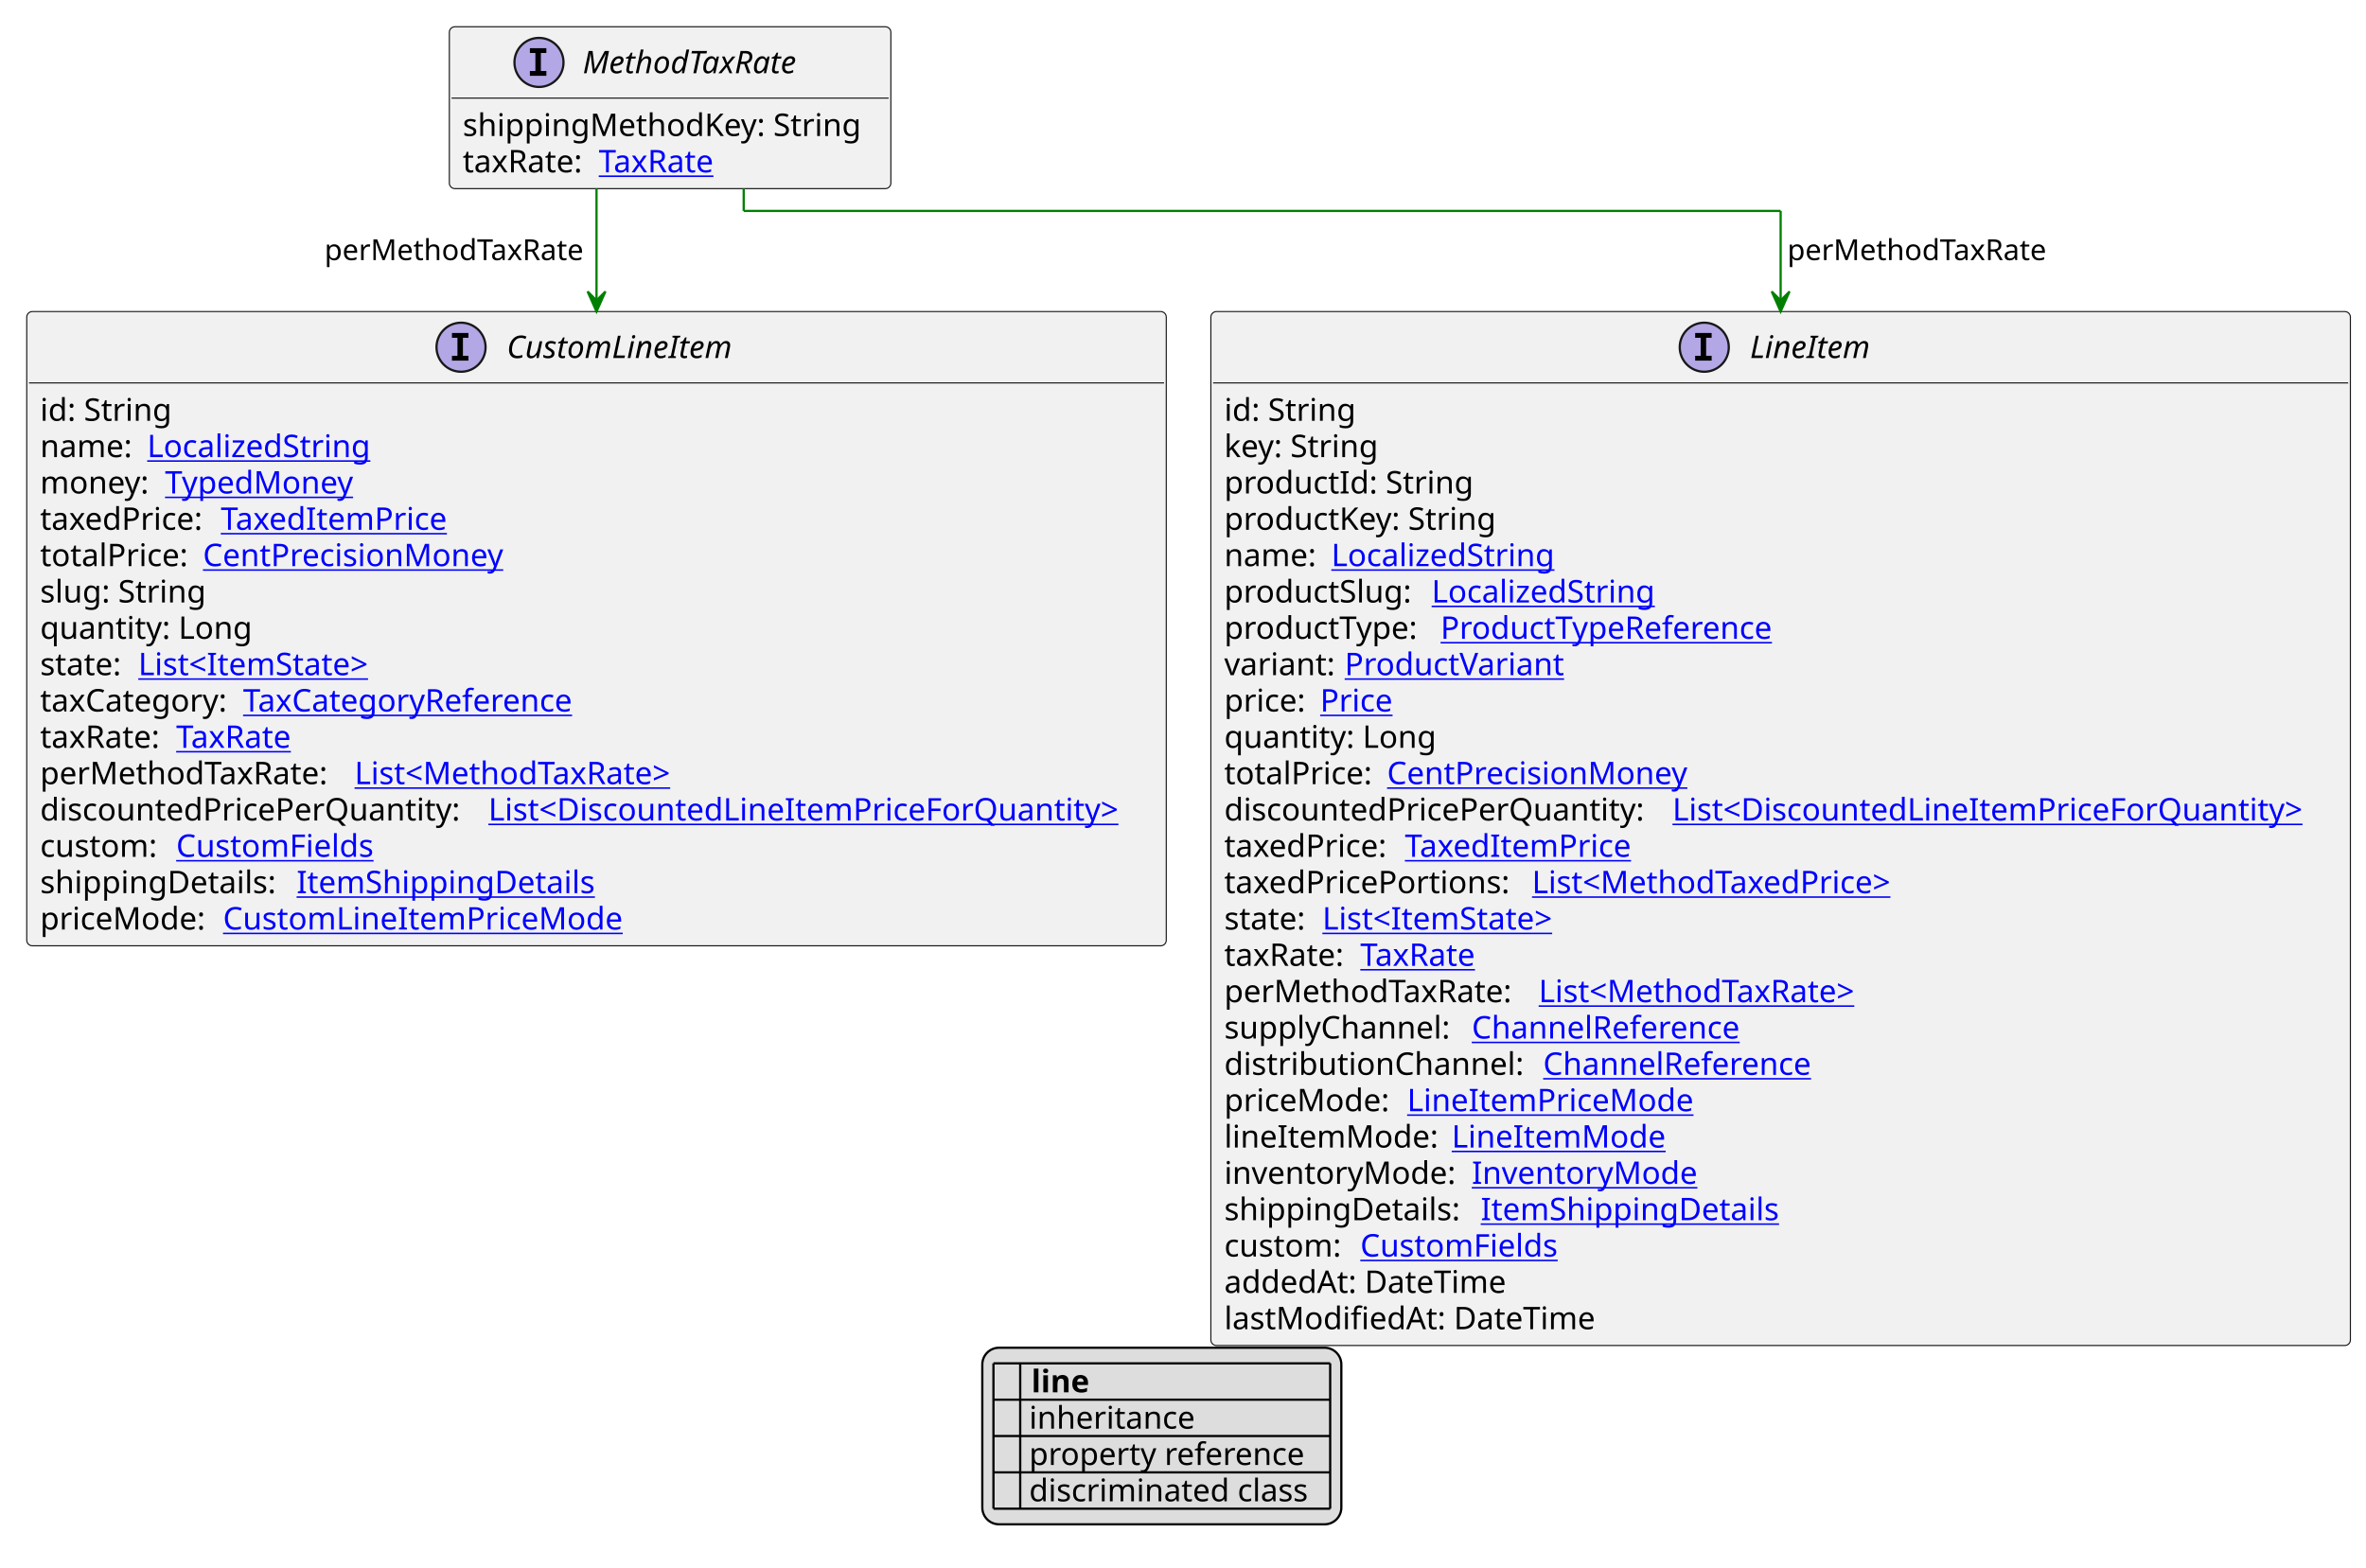
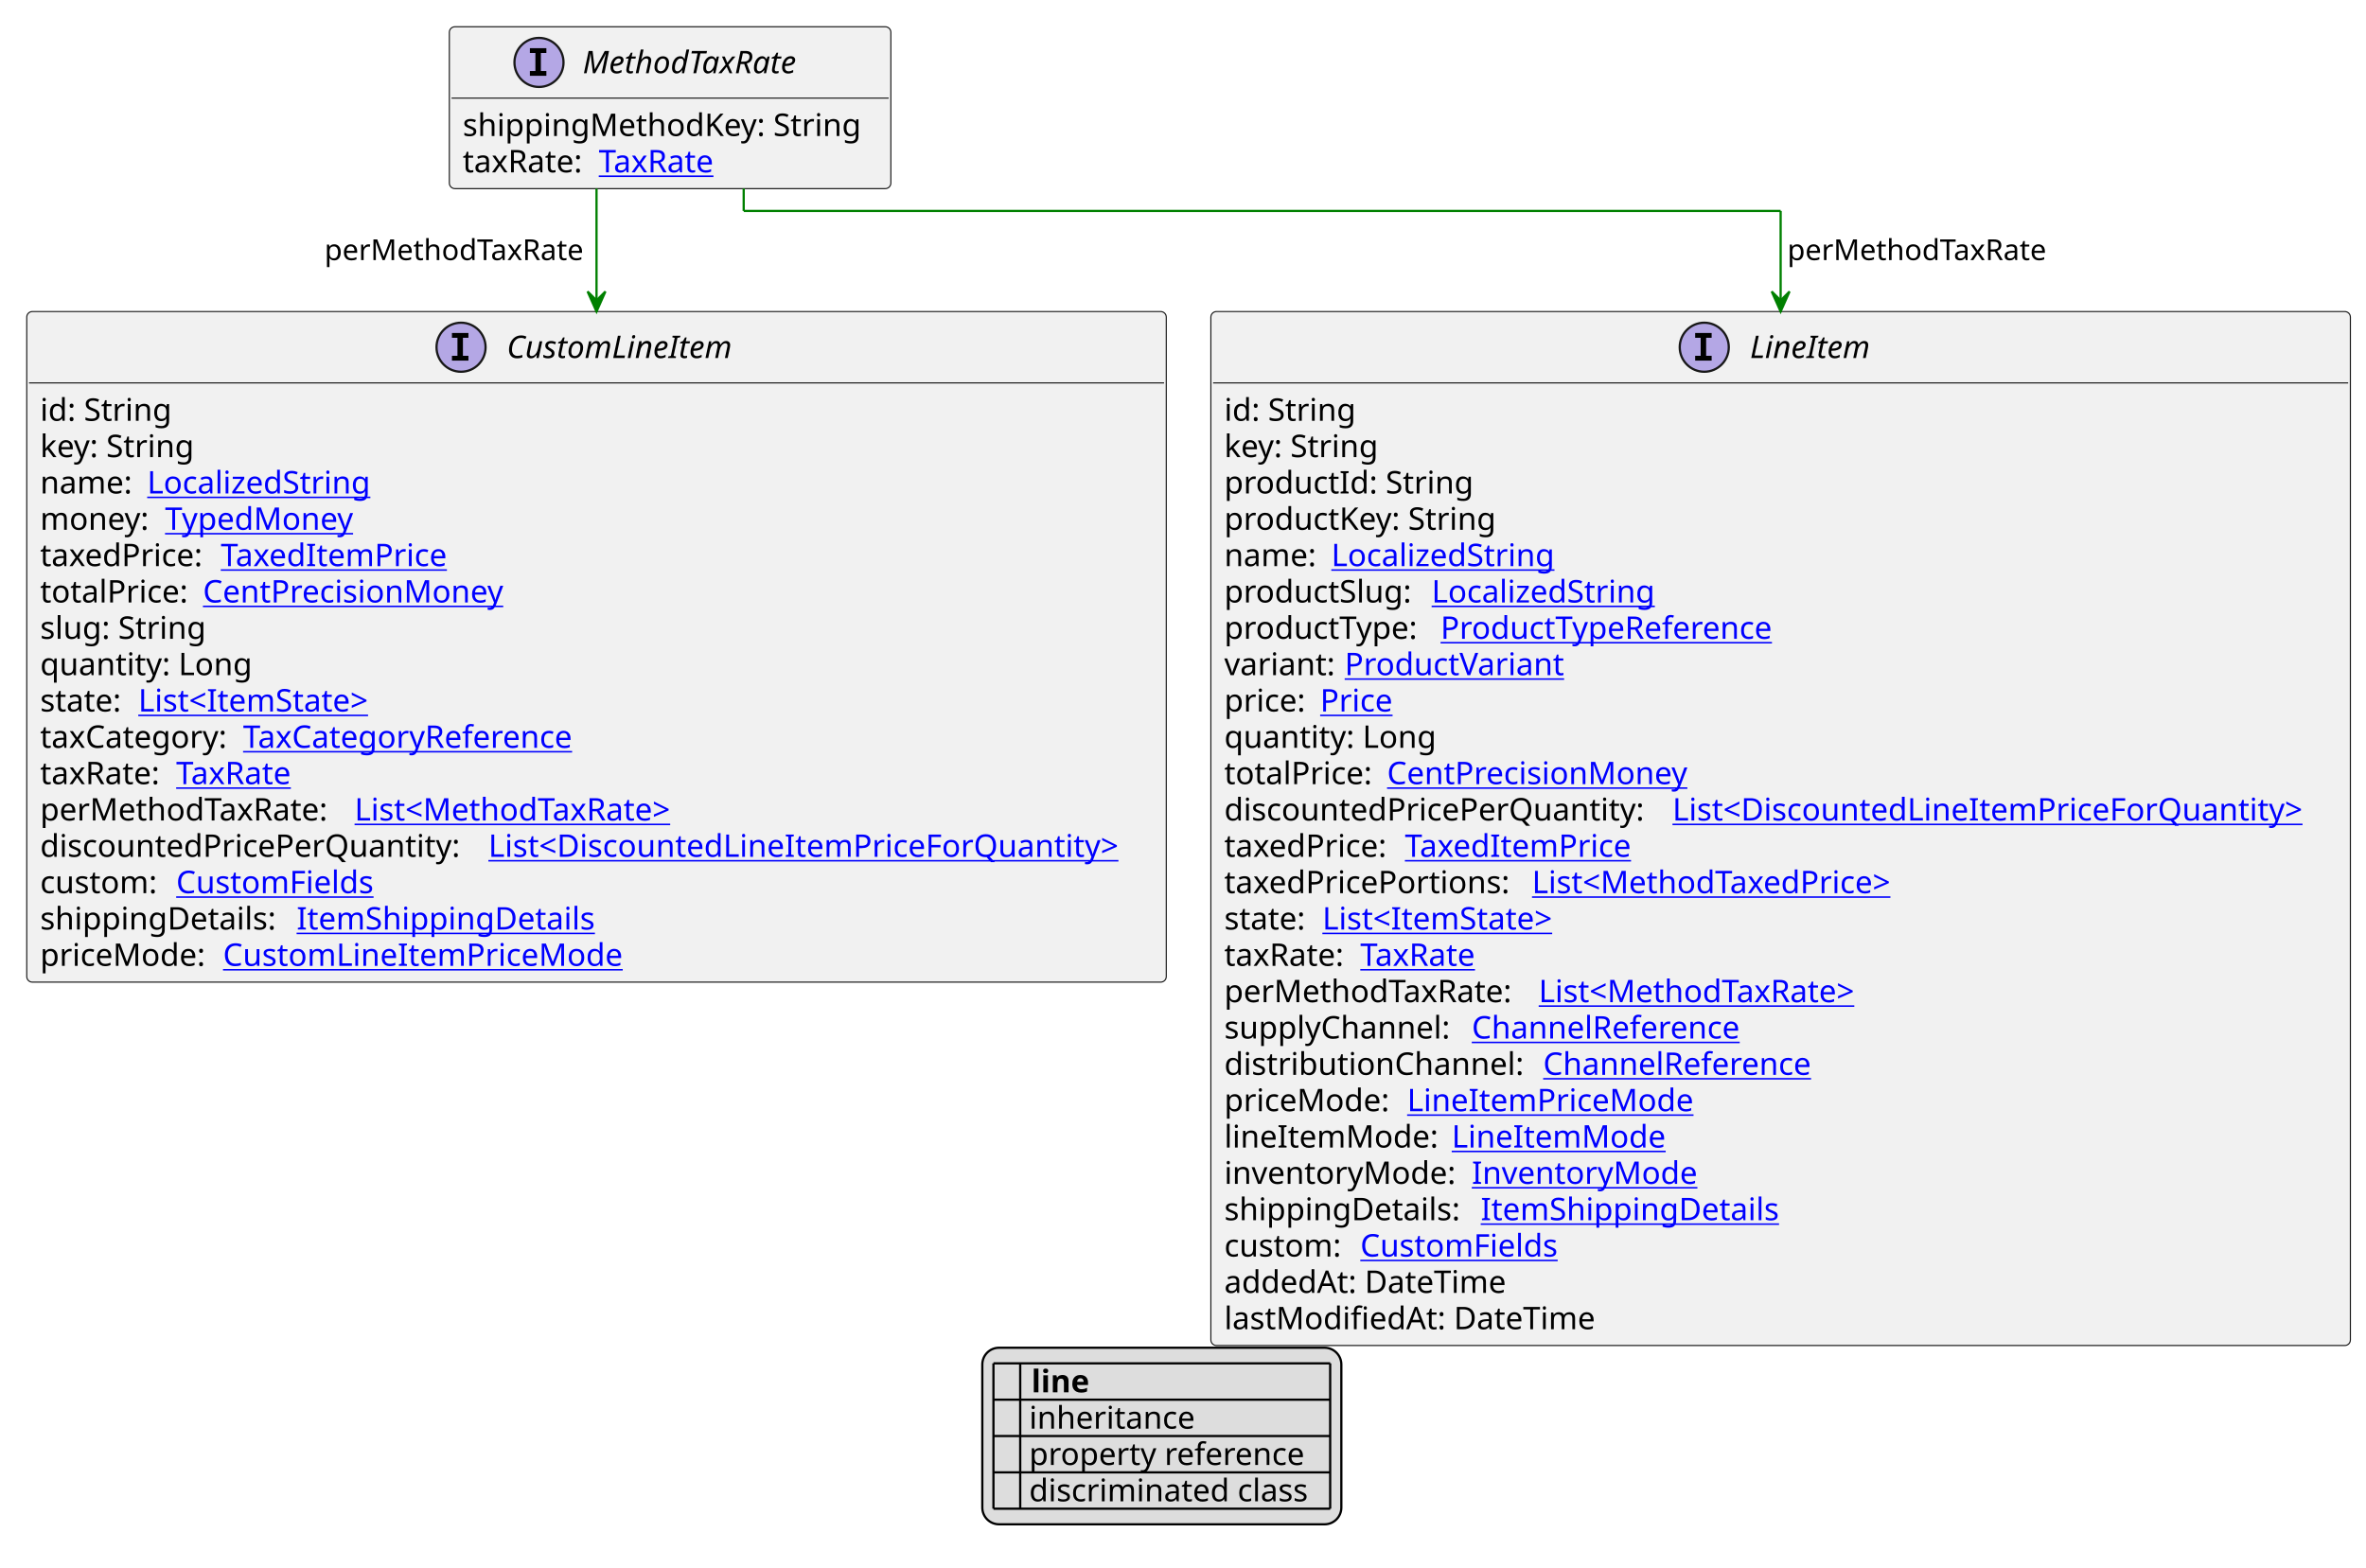
<svg xmlns="http://www.w3.org/2000/svg" xmlns:xlink="http://www.w3.org/1999/xlink" contentStyleType="text/css" height="703px" preserveAspectRatio="none" style="width:1061px;height:703px;background:#FFFFFF;" version="1.1" viewBox="0 0 1061 703" width="1061px" zoomAndPan="magnify">
  <defs>
-     <filter height="1" id="b1mpwfifm4gpii0" width="1" x="0" y="0">
+     <filter height="1" id="brxa9oxy48fmz0" width="1" x="0" y="0">
      <feFlood flood-color="#000000" result="flood" />
      <feComposite in="SourceGraphic" in2="flood" operator="over" />
    </filter>
-     <filter height="1" id="b1mpwfifm4gpii1" width="1" x="0" y="0">
+     <filter height="1" id="brxa9oxy48fmz1" width="1" x="0" y="0">
      <feFlood flood-color="#008000" result="flood" />
      <feComposite in="SourceGraphic" in2="flood" operator="over" />
    </filter>
-     <filter height="1" id="b1mpwfifm4gpii2" width="1" x="0" y="0">
+     <filter height="1" id="brxa9oxy48fmz2" width="1" x="0" y="0">
      <feFlood flood-color="#0000FF" result="flood" />
      <feComposite in="SourceGraphic" in2="flood" operator="over" />
    </filter>
  </defs>
  <g>
    <a href="MethodTaxRate.svg" target="_top" title="MethodTaxRate.svg" xlink:actuate="onRequest" xlink:href="MethodTaxRate.svg" xlink:show="new" xlink:title="MethodTaxRate.svg" xlink:type="simple">
      <g id="elem_MethodTaxRate">
        <rect codeLine="10" fill="#F1F1F1" height="72.594" id="MethodTaxRate" rx="2.5" ry="2.5" style="stroke:#181818;stroke-width:0.5;" width="198" x="201.5" y="12" />
        <ellipse cx="241.7" cy="28" fill="#B4A7E5" rx="11" ry="11" style="stroke:#181818;stroke-width:1.0;" />
        <path d="M237.622,23.766 L237.622,21.609 L245.012,21.609 L245.012,23.766 L242.544,23.766 L242.544,31.844 L245.012,31.844 L245.012,34 L237.622,34 L237.622,31.844 L240.091,31.844 L240.091,23.766 L237.622,23.766 Z " fill="#000000" />
        <text fill="#000000" font-family="sans-serif" font-size="14" font-style="italic" lengthAdjust="spacing" textLength="110" x="261.3" y="32.847">MethodTaxRate</text>
        <line style="stroke:#181818;stroke-width:0.5;" x1="202.5" x2="398.5" y1="44" y2="44" />
        <text fill="#000000" font-family="sans-serif" font-size="14" lengthAdjust="spacing" textLength="186" x="207.5" y="60.995">shippingMethodKey: String</text>
        <text fill="#000000" font-family="sans-serif" font-size="14" lengthAdjust="spacing" textLength="57" x="207.5" y="77.292">taxRate:</text>
        <a href="TaxRate.svg" target="_top" title="TaxRate.svg" xlink:actuate="onRequest" xlink:href="TaxRate.svg" xlink:show="new" xlink:title="TaxRate.svg" xlink:type="simple">
          <text fill="#0000FF" font-family="sans-serif" font-size="14" lengthAdjust="spacing" text-decoration="underline" textLength="56" x="268.5" y="77.292">TaxRate</text>
        </a>
      </g>
    </a>
    <a href="CustomLineItem.svg" target="_top" title="CustomLineItem.svg" xlink:actuate="onRequest" xlink:href="CustomLineItem.svg" xlink:show="new" xlink:title="CustomLineItem.svg" xlink:type="simple">
      <g id="elem_CustomLineItem">
-         <rect codeLine="17" fill="#F1F1F1" height="284.453" id="CustomLineItem" rx="2.5" ry="2.5" style="stroke:#181818;stroke-width:0.5;" width="511" x="12" y="139.727" />
+         <rect codeLine="17" fill="#F1F1F1" height="300.75" id="CustomLineItem" rx="2.5" ry="2.5" style="stroke:#181818;stroke-width:0.5;" width="511" x="12" y="139.727" />
        <ellipse cx="206.75" cy="155.727" fill="#B4A7E5" rx="11" ry="11" style="stroke:#181818;stroke-width:1.0;" />
        <path d="M202.672,151.492 L202.672,149.336 L210.062,149.336 L210.062,151.492 L207.594,151.492 L207.594,159.57 L210.062,159.57 L210.062,161.727 L202.672,161.727 L202.672,159.57 L205.141,159.57 L205.141,151.492 L202.672,151.492 Z " fill="#000000" />
        <text fill="#000000" font-family="sans-serif" font-size="14" font-style="italic" lengthAdjust="spacing" textLength="113" x="227.25" y="160.573">CustomLineItem</text>
        <line style="stroke:#181818;stroke-width:0.5;" x1="13" x2="522" y1="171.727" y2="171.727" />
        <text fill="#000000" font-family="sans-serif" font-size="14" lengthAdjust="spacing" textLength="61" x="18" y="188.722">id: String</text>
-         <text fill="#000000" font-family="sans-serif" font-size="14" lengthAdjust="spacing" textLength="44" x="18" y="205.019">name:</text>
+         <text fill="#000000" font-family="sans-serif" font-size="14" lengthAdjust="spacing" textLength="73" x="18" y="205.019">key: String</text>
+         <text fill="#000000" font-family="sans-serif" font-size="14" lengthAdjust="spacing" textLength="44" x="18" y="221.315">name:</text>
        <a href="LocalizedString.svg" target="_top" title="LocalizedString.svg" xlink:actuate="onRequest" xlink:href="LocalizedString.svg" xlink:show="new" xlink:title="LocalizedString.svg" xlink:type="simple">
-           <text fill="#0000FF" font-family="sans-serif" font-size="14" lengthAdjust="spacing" text-decoration="underline" textLength="104" x="66" y="205.019">LocalizedString</text>
-         </a>
-         <text fill="#000000" font-family="sans-serif" font-size="14" lengthAdjust="spacing" textLength="52" x="18" y="221.315">money:</text>
+           <text fill="#0000FF" font-family="sans-serif" font-size="14" lengthAdjust="spacing" text-decoration="underline" textLength="104" x="66" y="221.315">LocalizedString</text>
+         </a>
+         <text fill="#000000" font-family="sans-serif" font-size="14" lengthAdjust="spacing" textLength="52" x="18" y="237.612">money:</text>
        <a href="TypedMoney.svg" target="_top" title="TypedMoney.svg" xlink:actuate="onRequest" xlink:href="TypedMoney.svg" xlink:show="new" xlink:title="TypedMoney.svg" xlink:type="simple">
-           <text fill="#0000FF" font-family="sans-serif" font-size="14" lengthAdjust="spacing" text-decoration="underline" textLength="89" x="74" y="221.315">TypedMoney</text>
-         </a>
-         <text fill="#000000" font-family="sans-serif" font-size="14" lengthAdjust="spacing" textLength="77" x="18" y="237.612">taxedPrice:</text>
+           <text fill="#0000FF" font-family="sans-serif" font-size="14" lengthAdjust="spacing" text-decoration="underline" textLength="89" x="74" y="237.612">TypedMoney</text>
+         </a>
+         <text fill="#000000" font-family="sans-serif" font-size="14" lengthAdjust="spacing" textLength="77" x="18" y="253.909">taxedPrice:</text>
        <a href="TaxedItemPrice.svg" target="_top" title="TaxedItemPrice.svg" xlink:actuate="onRequest" xlink:href="TaxedItemPrice.svg" xlink:show="new" xlink:title="TaxedItemPrice.svg" xlink:type="simple">
-           <text fill="#0000FF" font-family="sans-serif" font-size="14" lengthAdjust="spacing" text-decoration="underline" textLength="106" x="99" y="237.612">TaxedItemPrice</text>
-         </a>
-         <text fill="#000000" font-family="sans-serif" font-size="14" lengthAdjust="spacing" textLength="69" x="18" y="253.909">totalPrice:</text>
+           <text fill="#0000FF" font-family="sans-serif" font-size="14" lengthAdjust="spacing" text-decoration="underline" textLength="106" x="99" y="253.909">TaxedItemPrice</text>
+         </a>
+         <text fill="#000000" font-family="sans-serif" font-size="14" lengthAdjust="spacing" textLength="69" x="18" y="270.206">totalPrice:</text>
        <a href="CentPrecisionMoney.svg" target="_top" title="CentPrecisionMoney.svg" xlink:actuate="onRequest" xlink:href="CentPrecisionMoney.svg" xlink:show="new" xlink:title="CentPrecisionMoney.svg" xlink:type="simple">
-           <text fill="#0000FF" font-family="sans-serif" font-size="14" lengthAdjust="spacing" text-decoration="underline" textLength="142" x="91" y="253.909">CentPrecisionMoney</text>
-         </a>
-         <text fill="#000000" font-family="sans-serif" font-size="14" lengthAdjust="spacing" textLength="78" x="18" y="270.206">slug: String</text>
-         <text fill="#000000" font-family="sans-serif" font-size="14" lengthAdjust="spacing" textLength="98" x="18" y="286.503">quantity: Long</text>
-         <text fill="#000000" font-family="sans-serif" font-size="14" lengthAdjust="spacing" textLength="40" x="18" y="302.8">state:</text>
+           <text fill="#0000FF" font-family="sans-serif" font-size="14" lengthAdjust="spacing" text-decoration="underline" textLength="142" x="91" y="270.206">CentPrecisionMoney</text>
+         </a>
+         <text fill="#000000" font-family="sans-serif" font-size="14" lengthAdjust="spacing" textLength="78" x="18" y="286.503">slug: String</text>
+         <text fill="#000000" font-family="sans-serif" font-size="14" lengthAdjust="spacing" textLength="98" x="18" y="302.8">quantity: Long</text>
+         <text fill="#000000" font-family="sans-serif" font-size="14" lengthAdjust="spacing" textLength="40" x="18" y="319.097">state:</text>
        <a href="ItemState.svg" target="_top" title="ItemState.svg" xlink:actuate="onRequest" xlink:href="ItemState.svg" xlink:show="new" xlink:title="ItemState.svg" xlink:type="simple">
-           <text fill="#0000FF" font-family="sans-serif" font-size="14" lengthAdjust="spacing" text-decoration="underline" textLength="113" x="62" y="302.8">List&lt;ItemState&gt;</text>
-         </a>
-         <text fill="#000000" font-family="sans-serif" font-size="14" lengthAdjust="spacing" textLength="87" x="18" y="319.097">taxCategory:</text>
+           <text fill="#0000FF" font-family="sans-serif" font-size="14" lengthAdjust="spacing" text-decoration="underline" textLength="113" x="62" y="319.097">List&lt;ItemState&gt;</text>
+         </a>
+         <text fill="#000000" font-family="sans-serif" font-size="14" lengthAdjust="spacing" textLength="87" x="18" y="335.394">taxCategory:</text>
        <a href="TaxCategoryReference.svg" target="_top" title="TaxCategoryReference.svg" xlink:actuate="onRequest" xlink:href="TaxCategoryReference.svg" xlink:show="new" xlink:title="TaxCategoryReference.svg" xlink:type="simple">
-           <text fill="#0000FF" font-family="sans-serif" font-size="14" lengthAdjust="spacing" text-decoration="underline" textLength="158" x="109" y="319.097">TaxCategoryReference</text>
-         </a>
-         <text fill="#000000" font-family="sans-serif" font-size="14" lengthAdjust="spacing" textLength="57" x="18" y="335.394">taxRate:</text>
+           <text fill="#0000FF" font-family="sans-serif" font-size="14" lengthAdjust="spacing" text-decoration="underline" textLength="158" x="109" y="335.394">TaxCategoryReference</text>
+         </a>
+         <text fill="#000000" font-family="sans-serif" font-size="14" lengthAdjust="spacing" textLength="57" x="18" y="351.69">taxRate:</text>
        <a href="TaxRate.svg" target="_top" title="TaxRate.svg" xlink:actuate="onRequest" xlink:href="TaxRate.svg" xlink:show="new" xlink:title="TaxRate.svg" xlink:type="simple">
-           <text fill="#0000FF" font-family="sans-serif" font-size="14" lengthAdjust="spacing" text-decoration="underline" textLength="56" x="79" y="335.394">TaxRate</text>
-         </a>
-         <text fill="#000000" font-family="sans-serif" font-size="14" lengthAdjust="spacing" textLength="137" x="18" y="351.69">perMethodTaxRate:</text>
+           <text fill="#0000FF" font-family="sans-serif" font-size="14" lengthAdjust="spacing" text-decoration="underline" textLength="56" x="79" y="351.69">TaxRate</text>
+         </a>
+         <text fill="#000000" font-family="sans-serif" font-size="14" lengthAdjust="spacing" textLength="137" x="18" y="367.987">perMethodTaxRate:</text>
        <a href="MethodTaxRate.svg" target="_top" title="MethodTaxRate.svg" xlink:actuate="onRequest" xlink:href="MethodTaxRate.svg" xlink:show="new" xlink:title="MethodTaxRate.svg" xlink:type="simple">
-           <text fill="#0000FF" font-family="sans-serif" font-size="14" lengthAdjust="spacing" text-decoration="underline" textLength="156" x="159" y="351.69">List&lt;MethodTaxRate&gt;</text>
-         </a>
-         <text fill="#000000" font-family="sans-serif" font-size="14" lengthAdjust="spacing" textLength="197" x="18" y="367.987">discountedPricePerQuantity:</text>
+           <text fill="#0000FF" font-family="sans-serif" font-size="14" lengthAdjust="spacing" text-decoration="underline" textLength="156" x="159" y="367.987">List&lt;MethodTaxRate&gt;</text>
+         </a>
+         <text fill="#000000" font-family="sans-serif" font-size="14" lengthAdjust="spacing" textLength="197" x="18" y="384.284">discountedPricePerQuantity:</text>
        <a href="DiscountedLineItemPriceForQuantity.svg" target="_top" title="DiscountedLineItemPriceForQuantity.svg" xlink:actuate="onRequest" xlink:href="DiscountedLineItemPriceForQuantity.svg" xlink:show="new" xlink:title="DiscountedLineItemPriceForQuantity.svg" xlink:type="simple">
-           <text fill="#0000FF" font-family="sans-serif" font-size="14" lengthAdjust="spacing" text-decoration="underline" textLength="298" x="219" y="367.987">List&lt;DiscountedLineItemPriceForQuantity&gt;</text>
-         </a>
-         <text fill="#000000" font-family="sans-serif" font-size="14" lengthAdjust="spacing" textLength="57" x="18" y="384.284">custom:</text>
+           <text fill="#0000FF" font-family="sans-serif" font-size="14" lengthAdjust="spacing" text-decoration="underline" textLength="298" x="219" y="384.284">List&lt;DiscountedLineItemPriceForQuantity&gt;</text>
+         </a>
+         <text fill="#000000" font-family="sans-serif" font-size="14" lengthAdjust="spacing" textLength="57" x="18" y="400.581">custom:</text>
        <a href="CustomFields.svg" target="_top" title="CustomFields.svg" xlink:actuate="onRequest" xlink:href="CustomFields.svg" xlink:show="new" xlink:title="CustomFields.svg" xlink:type="simple">
-           <text fill="#0000FF" font-family="sans-serif" font-size="14" lengthAdjust="spacing" text-decoration="underline" textLength="94" x="79" y="384.284">CustomFields</text>
-         </a>
-         <text fill="#000000" font-family="sans-serif" font-size="14" lengthAdjust="spacing" textLength="111" x="18" y="400.581">shippingDetails:</text>
+           <text fill="#0000FF" font-family="sans-serif" font-size="14" lengthAdjust="spacing" text-decoration="underline" textLength="94" x="79" y="400.581">CustomFields</text>
+         </a>
+         <text fill="#000000" font-family="sans-serif" font-size="14" lengthAdjust="spacing" textLength="111" x="18" y="416.878">shippingDetails:</text>
        <a href="ItemShippingDetails.svg" target="_top" title="ItemShippingDetails.svg" xlink:actuate="onRequest" xlink:href="ItemShippingDetails.svg" xlink:show="new" xlink:title="ItemShippingDetails.svg" xlink:type="simple">
-           <text fill="#0000FF" font-family="sans-serif" font-size="14" lengthAdjust="spacing" text-decoration="underline" textLength="137" x="133" y="400.581">ItemShippingDetails</text>
-         </a>
-         <text fill="#000000" font-family="sans-serif" font-size="14" lengthAdjust="spacing" textLength="78" x="18" y="416.878">priceMode:</text>
+           <text fill="#0000FF" font-family="sans-serif" font-size="14" lengthAdjust="spacing" text-decoration="underline" textLength="137" x="133" y="416.878">ItemShippingDetails</text>
+         </a>
+         <text fill="#000000" font-family="sans-serif" font-size="14" lengthAdjust="spacing" textLength="78" x="18" y="433.175">priceMode:</text>
        <a href="CustomLineItemPriceMode.svg" target="_top" title="CustomLineItemPriceMode.svg" xlink:actuate="onRequest" xlink:href="CustomLineItemPriceMode.svg" xlink:show="new" xlink:title="CustomLineItemPriceMode.svg" xlink:type="simple">
-           <text fill="#0000FF" font-family="sans-serif" font-size="14" lengthAdjust="spacing" text-decoration="underline" textLength="185" x="100" y="416.878">CustomLineItemPriceMode</text>
+           <text fill="#0000FF" font-family="sans-serif" font-size="14" lengthAdjust="spacing" text-decoration="underline" textLength="185" x="100" y="433.175">CustomLineItemPriceMode</text>
        </a>
      </g>
    </a>
    <a href="LineItem.svg" target="_top" title="LineItem.svg" xlink:actuate="onRequest" xlink:href="LineItem.svg" xlink:show="new" xlink:title="LineItem.svg" xlink:type="simple">
      <g id="elem_LineItem">
-         <rect codeLine="34" fill="#F1F1F1" height="463.719" id="LineItem" rx="2.5" ry="2.5" style="stroke:#181818;stroke-width:0.5;" width="511" x="543" y="139.727" />
+         <rect codeLine="35" fill="#F1F1F1" height="463.719" id="LineItem" rx="2.5" ry="2.5" style="stroke:#181818;stroke-width:0.5;" width="511" x="543" y="139.727" />
        <ellipse cx="764.25" cy="155.727" fill="#B4A7E5" rx="11" ry="11" style="stroke:#181818;stroke-width:1.0;" />
        <path d="M760.172,151.492 L760.172,149.336 L767.562,149.336 L767.562,151.492 L765.094,151.492 L765.094,159.57 L767.562,159.57 L767.562,161.727 L760.172,161.727 L760.172,159.57 L762.641,159.57 L762.641,151.492 L760.172,151.492 Z " fill="#000000" />
        <text fill="#000000" font-family="sans-serif" font-size="14" font-style="italic" lengthAdjust="spacing" textLength="60" x="784.75" y="160.573">LineItem</text>
        <line style="stroke:#181818;stroke-width:0.5;" x1="544" x2="1053" y1="171.727" y2="171.727" />
        <text fill="#000000" font-family="sans-serif" font-size="14" lengthAdjust="spacing" textLength="61" x="549" y="188.722">id: String</text>
        <text fill="#000000" font-family="sans-serif" font-size="14" lengthAdjust="spacing" textLength="73" x="549" y="205.019">key: String</text>
        <text fill="#000000" font-family="sans-serif" font-size="14" lengthAdjust="spacing" textLength="115" x="549" y="221.315">productId: String</text>
        <text fill="#000000" font-family="sans-serif" font-size="14" lengthAdjust="spacing" textLength="128" x="549" y="237.612">productKey: String</text>
        <text fill="#000000" font-family="sans-serif" font-size="14" lengthAdjust="spacing" textLength="44" x="549" y="253.909">name:</text>
        <a href="LocalizedString.svg" target="_top" title="LocalizedString.svg" xlink:actuate="onRequest" xlink:href="LocalizedString.svg" xlink:show="new" xlink:title="LocalizedString.svg" xlink:type="simple">
          <text fill="#0000FF" font-family="sans-serif" font-size="14" lengthAdjust="spacing" text-decoration="underline" textLength="104" x="597" y="253.909">LocalizedString</text>
        </a>
        <text fill="#000000" font-family="sans-serif" font-size="14" lengthAdjust="spacing" textLength="89" x="549" y="270.206">productSlug:</text>
        <a href="LocalizedString.svg" target="_top" title="LocalizedString.svg" xlink:actuate="onRequest" xlink:href="LocalizedString.svg" xlink:show="new" xlink:title="LocalizedString.svg" xlink:type="simple">
          <text fill="#0000FF" font-family="sans-serif" font-size="14" lengthAdjust="spacing" text-decoration="underline" textLength="104" x="642" y="270.206">LocalizedString</text>
        </a>
        <text fill="#000000" font-family="sans-serif" font-size="14" lengthAdjust="spacing" textLength="93" x="549" y="286.503">productType:</text>
        <a href="ProductTypeReference.svg" target="_top" title="ProductTypeReference.svg" xlink:actuate="onRequest" xlink:href="ProductTypeReference.svg" xlink:show="new" xlink:title="ProductTypeReference.svg" xlink:type="simple">
          <text fill="#0000FF" font-family="sans-serif" font-size="14" lengthAdjust="spacing" text-decoration="underline" textLength="160" x="646" y="286.503">ProductTypeReference</text>
        </a>
        <text fill="#000000" font-family="sans-serif" font-size="14" lengthAdjust="spacing" textLength="50" x="549" y="302.8">variant:</text>
        <a href="ProductVariant.svg" target="_top" title="ProductVariant.svg" xlink:actuate="onRequest" xlink:href="ProductVariant.svg" xlink:show="new" xlink:title="ProductVariant.svg" xlink:type="simple">
          <text fill="#0000FF" font-family="sans-serif" font-size="14" lengthAdjust="spacing" text-decoration="underline" textLength="101" x="603" y="302.8">ProductVariant</text>
        </a>
        <text fill="#000000" font-family="sans-serif" font-size="14" lengthAdjust="spacing" textLength="39" x="549" y="319.097">price:</text>
        <a href="Price.svg" target="_top" title="Price.svg" xlink:actuate="onRequest" xlink:href="Price.svg" xlink:show="new" xlink:title="Price.svg" xlink:type="simple">
          <text fill="#0000FF" font-family="sans-serif" font-size="14" lengthAdjust="spacing" text-decoration="underline" textLength="34" x="592" y="319.097">Price</text>
        </a>
        <text fill="#000000" font-family="sans-serif" font-size="14" lengthAdjust="spacing" textLength="98" x="549" y="335.394">quantity: Long</text>
        <text fill="#000000" font-family="sans-serif" font-size="14" lengthAdjust="spacing" textLength="69" x="549" y="351.69">totalPrice:</text>
        <a href="CentPrecisionMoney.svg" target="_top" title="CentPrecisionMoney.svg" xlink:actuate="onRequest" xlink:href="CentPrecisionMoney.svg" xlink:show="new" xlink:title="CentPrecisionMoney.svg" xlink:type="simple">
          <text fill="#0000FF" font-family="sans-serif" font-size="14" lengthAdjust="spacing" text-decoration="underline" textLength="142" x="622" y="351.69">CentPrecisionMoney</text>
        </a>
        <text fill="#000000" font-family="sans-serif" font-size="14" lengthAdjust="spacing" textLength="197" x="549" y="367.987">discountedPricePerQuantity:</text>
        <a href="DiscountedLineItemPriceForQuantity.svg" target="_top" title="DiscountedLineItemPriceForQuantity.svg" xlink:actuate="onRequest" xlink:href="DiscountedLineItemPriceForQuantity.svg" xlink:show="new" xlink:title="DiscountedLineItemPriceForQuantity.svg" xlink:type="simple">
          <text fill="#0000FF" font-family="sans-serif" font-size="14" lengthAdjust="spacing" text-decoration="underline" textLength="298" x="750" y="367.987">List&lt;DiscountedLineItemPriceForQuantity&gt;</text>
        </a>
        <text fill="#000000" font-family="sans-serif" font-size="14" lengthAdjust="spacing" textLength="77" x="549" y="384.284">taxedPrice:</text>
        <a href="TaxedItemPrice.svg" target="_top" title="TaxedItemPrice.svg" xlink:actuate="onRequest" xlink:href="TaxedItemPrice.svg" xlink:show="new" xlink:title="TaxedItemPrice.svg" xlink:type="simple">
          <text fill="#0000FF" font-family="sans-serif" font-size="14" lengthAdjust="spacing" text-decoration="underline" textLength="106" x="630" y="384.284">TaxedItemPrice</text>
        </a>
        <text fill="#000000" font-family="sans-serif" font-size="14" lengthAdjust="spacing" textLength="134" x="549" y="400.581">taxedPricePortions:</text>
        <a href="MethodTaxedPrice.svg" target="_top" title="MethodTaxedPrice.svg" xlink:actuate="onRequest" xlink:href="MethodTaxedPrice.svg" xlink:show="new" xlink:title="MethodTaxedPrice.svg" xlink:type="simple">
          <text fill="#0000FF" font-family="sans-serif" font-size="14" lengthAdjust="spacing" text-decoration="underline" textLength="176" x="687" y="400.581">List&lt;MethodTaxedPrice&gt;</text>
        </a>
        <text fill="#000000" font-family="sans-serif" font-size="14" lengthAdjust="spacing" textLength="40" x="549" y="416.878">state:</text>
        <a href="ItemState.svg" target="_top" title="ItemState.svg" xlink:actuate="onRequest" xlink:href="ItemState.svg" xlink:show="new" xlink:title="ItemState.svg" xlink:type="simple">
          <text fill="#0000FF" font-family="sans-serif" font-size="14" lengthAdjust="spacing" text-decoration="underline" textLength="113" x="593" y="416.878">List&lt;ItemState&gt;</text>
        </a>
        <text fill="#000000" font-family="sans-serif" font-size="14" lengthAdjust="spacing" textLength="57" x="549" y="433.175">taxRate:</text>
        <a href="TaxRate.svg" target="_top" title="TaxRate.svg" xlink:actuate="onRequest" xlink:href="TaxRate.svg" xlink:show="new" xlink:title="TaxRate.svg" xlink:type="simple">
          <text fill="#0000FF" font-family="sans-serif" font-size="14" lengthAdjust="spacing" text-decoration="underline" textLength="56" x="610" y="433.175">TaxRate</text>
        </a>
        <text fill="#000000" font-family="sans-serif" font-size="14" lengthAdjust="spacing" textLength="137" x="549" y="449.472">perMethodTaxRate:</text>
        <a href="MethodTaxRate.svg" target="_top" title="MethodTaxRate.svg" xlink:actuate="onRequest" xlink:href="MethodTaxRate.svg" xlink:show="new" xlink:title="MethodTaxRate.svg" xlink:type="simple">
          <text fill="#0000FF" font-family="sans-serif" font-size="14" lengthAdjust="spacing" text-decoration="underline" textLength="156" x="690" y="449.472">List&lt;MethodTaxRate&gt;</text>
        </a>
        <text fill="#000000" font-family="sans-serif" font-size="14" lengthAdjust="spacing" textLength="107" x="549" y="465.769">supplyChannel:</text>
        <a href="ChannelReference.svg" target="_top" title="ChannelReference.svg" xlink:actuate="onRequest" xlink:href="ChannelReference.svg" xlink:show="new" xlink:title="ChannelReference.svg" xlink:type="simple">
          <text fill="#0000FF" font-family="sans-serif" font-size="14" lengthAdjust="spacing" text-decoration="underline" textLength="129" x="660" y="465.769">ChannelReference</text>
        </a>
        <text fill="#000000" font-family="sans-serif" font-size="14" lengthAdjust="spacing" textLength="139" x="549" y="482.065">distributionChannel:</text>
        <a href="ChannelReference.svg" target="_top" title="ChannelReference.svg" xlink:actuate="onRequest" xlink:href="ChannelReference.svg" xlink:show="new" xlink:title="ChannelReference.svg" xlink:type="simple">
          <text fill="#0000FF" font-family="sans-serif" font-size="14" lengthAdjust="spacing" text-decoration="underline" textLength="129" x="692" y="482.065">ChannelReference</text>
        </a>
        <text fill="#000000" font-family="sans-serif" font-size="14" lengthAdjust="spacing" textLength="78" x="549" y="498.362">priceMode:</text>
        <a href="LineItemPriceMode.svg" target="_top" title="LineItemPriceMode.svg" xlink:actuate="onRequest" xlink:href="LineItemPriceMode.svg" xlink:show="new" xlink:title="LineItemPriceMode.svg" xlink:type="simple">
          <text fill="#0000FF" font-family="sans-serif" font-size="14" lengthAdjust="spacing" text-decoration="underline" textLength="131" x="631" y="498.362">LineItemPriceMode</text>
        </a>
        <text fill="#000000" font-family="sans-serif" font-size="14" lengthAdjust="spacing" textLength="98" x="549" y="514.659">lineItemMode:</text>
        <a href="LineItemMode.svg" target="_top" title="LineItemMode.svg" xlink:actuate="onRequest" xlink:href="LineItemMode.svg" xlink:show="new" xlink:title="LineItemMode.svg" xlink:type="simple">
          <text fill="#0000FF" font-family="sans-serif" font-size="14" lengthAdjust="spacing" text-decoration="underline" textLength="97" x="651" y="514.659">LineItemMode</text>
        </a>
        <text fill="#000000" font-family="sans-serif" font-size="14" lengthAdjust="spacing" textLength="107" x="549" y="530.956">inventoryMode:</text>
        <a href="InventoryMode.svg" target="_top" title="InventoryMode.svg" xlink:actuate="onRequest" xlink:href="InventoryMode.svg" xlink:show="new" xlink:title="InventoryMode.svg" xlink:type="simple">
          <text fill="#0000FF" font-family="sans-serif" font-size="14" lengthAdjust="spacing" text-decoration="underline" textLength="102" x="660" y="530.956">InventoryMode</text>
        </a>
        <text fill="#000000" font-family="sans-serif" font-size="14" lengthAdjust="spacing" textLength="111" x="549" y="547.253">shippingDetails:</text>
        <a href="ItemShippingDetails.svg" target="_top" title="ItemShippingDetails.svg" xlink:actuate="onRequest" xlink:href="ItemShippingDetails.svg" xlink:show="new" xlink:title="ItemShippingDetails.svg" xlink:type="simple">
          <text fill="#0000FF" font-family="sans-serif" font-size="14" lengthAdjust="spacing" text-decoration="underline" textLength="137" x="664" y="547.253">ItemShippingDetails</text>
        </a>
        <text fill="#000000" font-family="sans-serif" font-size="14" lengthAdjust="spacing" textLength="57" x="549" y="563.55">custom:</text>
        <a href="CustomFields.svg" target="_top" title="CustomFields.svg" xlink:actuate="onRequest" xlink:href="CustomFields.svg" xlink:show="new" xlink:title="CustomFields.svg" xlink:type="simple">
          <text fill="#0000FF" font-family="sans-serif" font-size="14" lengthAdjust="spacing" text-decoration="underline" textLength="94" x="610" y="563.55">CustomFields</text>
        </a>
        <text fill="#000000" font-family="sans-serif" font-size="14" lengthAdjust="spacing" textLength="134" x="549" y="579.847">addedAt: DateTime</text>
        <text fill="#000000" font-family="sans-serif" font-size="14" lengthAdjust="spacing" textLength="172" x="549" y="596.144">lastModifiedAt: DateTime</text>
      </g>
    </a>
    <line style="stroke:#008000;stroke-width:1.0;" x1="267.5" x2="267.5" y1="84.594" y2="139.727" />
    <polygon fill="#008000" points="267.5,139.727,271.5,130.727,267.5,134.727,263.5,130.727,267.5,139.727" style="stroke:#008000;stroke-width:1.0;" />
    <text fill="#000000" font-family="sans-serif" font-size="13" lengthAdjust="spacing" textLength="120" x="145.5" y="116.661">perMethodTaxRate</text>
    <line style="stroke:#008000;stroke-width:1.0;" x1="333.5" x2="333.5" y1="84.594" y2="94.594" />
    <line style="stroke:#008000;stroke-width:1.0;" x1="333.5" x2="798.5" y1="94.594" y2="94.594" />
    <line style="stroke:#008000;stroke-width:1.0;" x1="798.5" x2="798.5" y1="94.594" y2="139.727" />
    <polygon fill="#008000" points="798.5,139.727,802.5,130.727,798.5,134.727,794.5,130.727,798.5,139.727" style="stroke:#008000;stroke-width:1.0;" />
    <text fill="#000000" font-family="sans-serif" font-size="13" lengthAdjust="spacing" textLength="120" x="801.5" y="116.661">perMethodTaxRate</text>
    <rect fill="#DDDDDD" height="79.188" id="_legend" rx="7.5" ry="7.5" style="stroke:#000000;stroke-width:1.0;" width="161" x="440.5" y="604.445" />
    <text fill="#000000" font-family="sans-serif" font-size="14" font-weight="bold" lengthAdjust="spacing" textLength="5" x="445.5" y="624.44"> </text>
    <text fill="#000000" font-family="sans-serif" font-size="14" font-weight="bold" lengthAdjust="spacing" textLength="28" x="462.5" y="624.44">line</text>
-     <text fill="#000000" filter="url(#b1mpwfifm4gpii0)" font-family="sans-serif" font-size="14" lengthAdjust="spacing" textLength="12" x="445.5" y="640.737">   </text>
+     <text fill="#000000" filter="url(#brxa9oxy48fmz0)" font-family="sans-serif" font-size="14" lengthAdjust="spacing" textLength="12" x="445.5" y="640.737">   </text>
    <text fill="#000000" font-family="sans-serif" font-size="14" lengthAdjust="spacing" textLength="77" x="461.5" y="640.737">inheritance</text>
-     <text fill="#000000" filter="url(#b1mpwfifm4gpii1)" font-family="sans-serif" font-size="14" lengthAdjust="spacing" textLength="12" x="445.5" y="657.034">   </text>
+     <text fill="#000000" filter="url(#brxa9oxy48fmz1)" font-family="sans-serif" font-size="14" lengthAdjust="spacing" textLength="12" x="445.5" y="657.034">   </text>
    <text fill="#000000" font-family="sans-serif" font-size="14" lengthAdjust="spacing" textLength="129" x="461.5" y="657.034">property reference</text>
-     <text fill="#000000" filter="url(#b1mpwfifm4gpii2)" font-family="sans-serif" font-size="14" lengthAdjust="spacing" textLength="12" x="445.5" y="673.331">   </text>
+     <text fill="#000000" filter="url(#brxa9oxy48fmz2)" font-family="sans-serif" font-size="14" lengthAdjust="spacing" textLength="12" x="445.5" y="673.331">   </text>
    <text fill="#000000" font-family="sans-serif" font-size="14" lengthAdjust="spacing" textLength="131" x="461.5" y="673.331">discriminated class</text>
    <line style="stroke:#000000;stroke-width:1.0;" x1="445.5" x2="596.5" y1="611.445" y2="611.445" />
    <line style="stroke:#000000;stroke-width:1.0;" x1="445.5" x2="596.5" y1="627.742" y2="627.742" />
    <line style="stroke:#000000;stroke-width:1.0;" x1="445.5" x2="596.5" y1="644.039" y2="644.039" />
    <line style="stroke:#000000;stroke-width:1.0;" x1="445.5" x2="596.5" y1="660.336" y2="660.336" />
    <line style="stroke:#000000;stroke-width:1.0;" x1="445.5" x2="596.5" y1="676.633" y2="676.633" />
    <line style="stroke:#000000;stroke-width:1.0;" x1="445.5" x2="445.5" y1="611.445" y2="676.633" />
    <line style="stroke:#000000;stroke-width:1.0;" x1="457.5" x2="457.5" y1="611.445" y2="676.633" />
    <line style="stroke:#000000;stroke-width:1.0;" x1="596.5" x2="596.5" y1="611.445" y2="676.633" />
  </g>
</svg>
